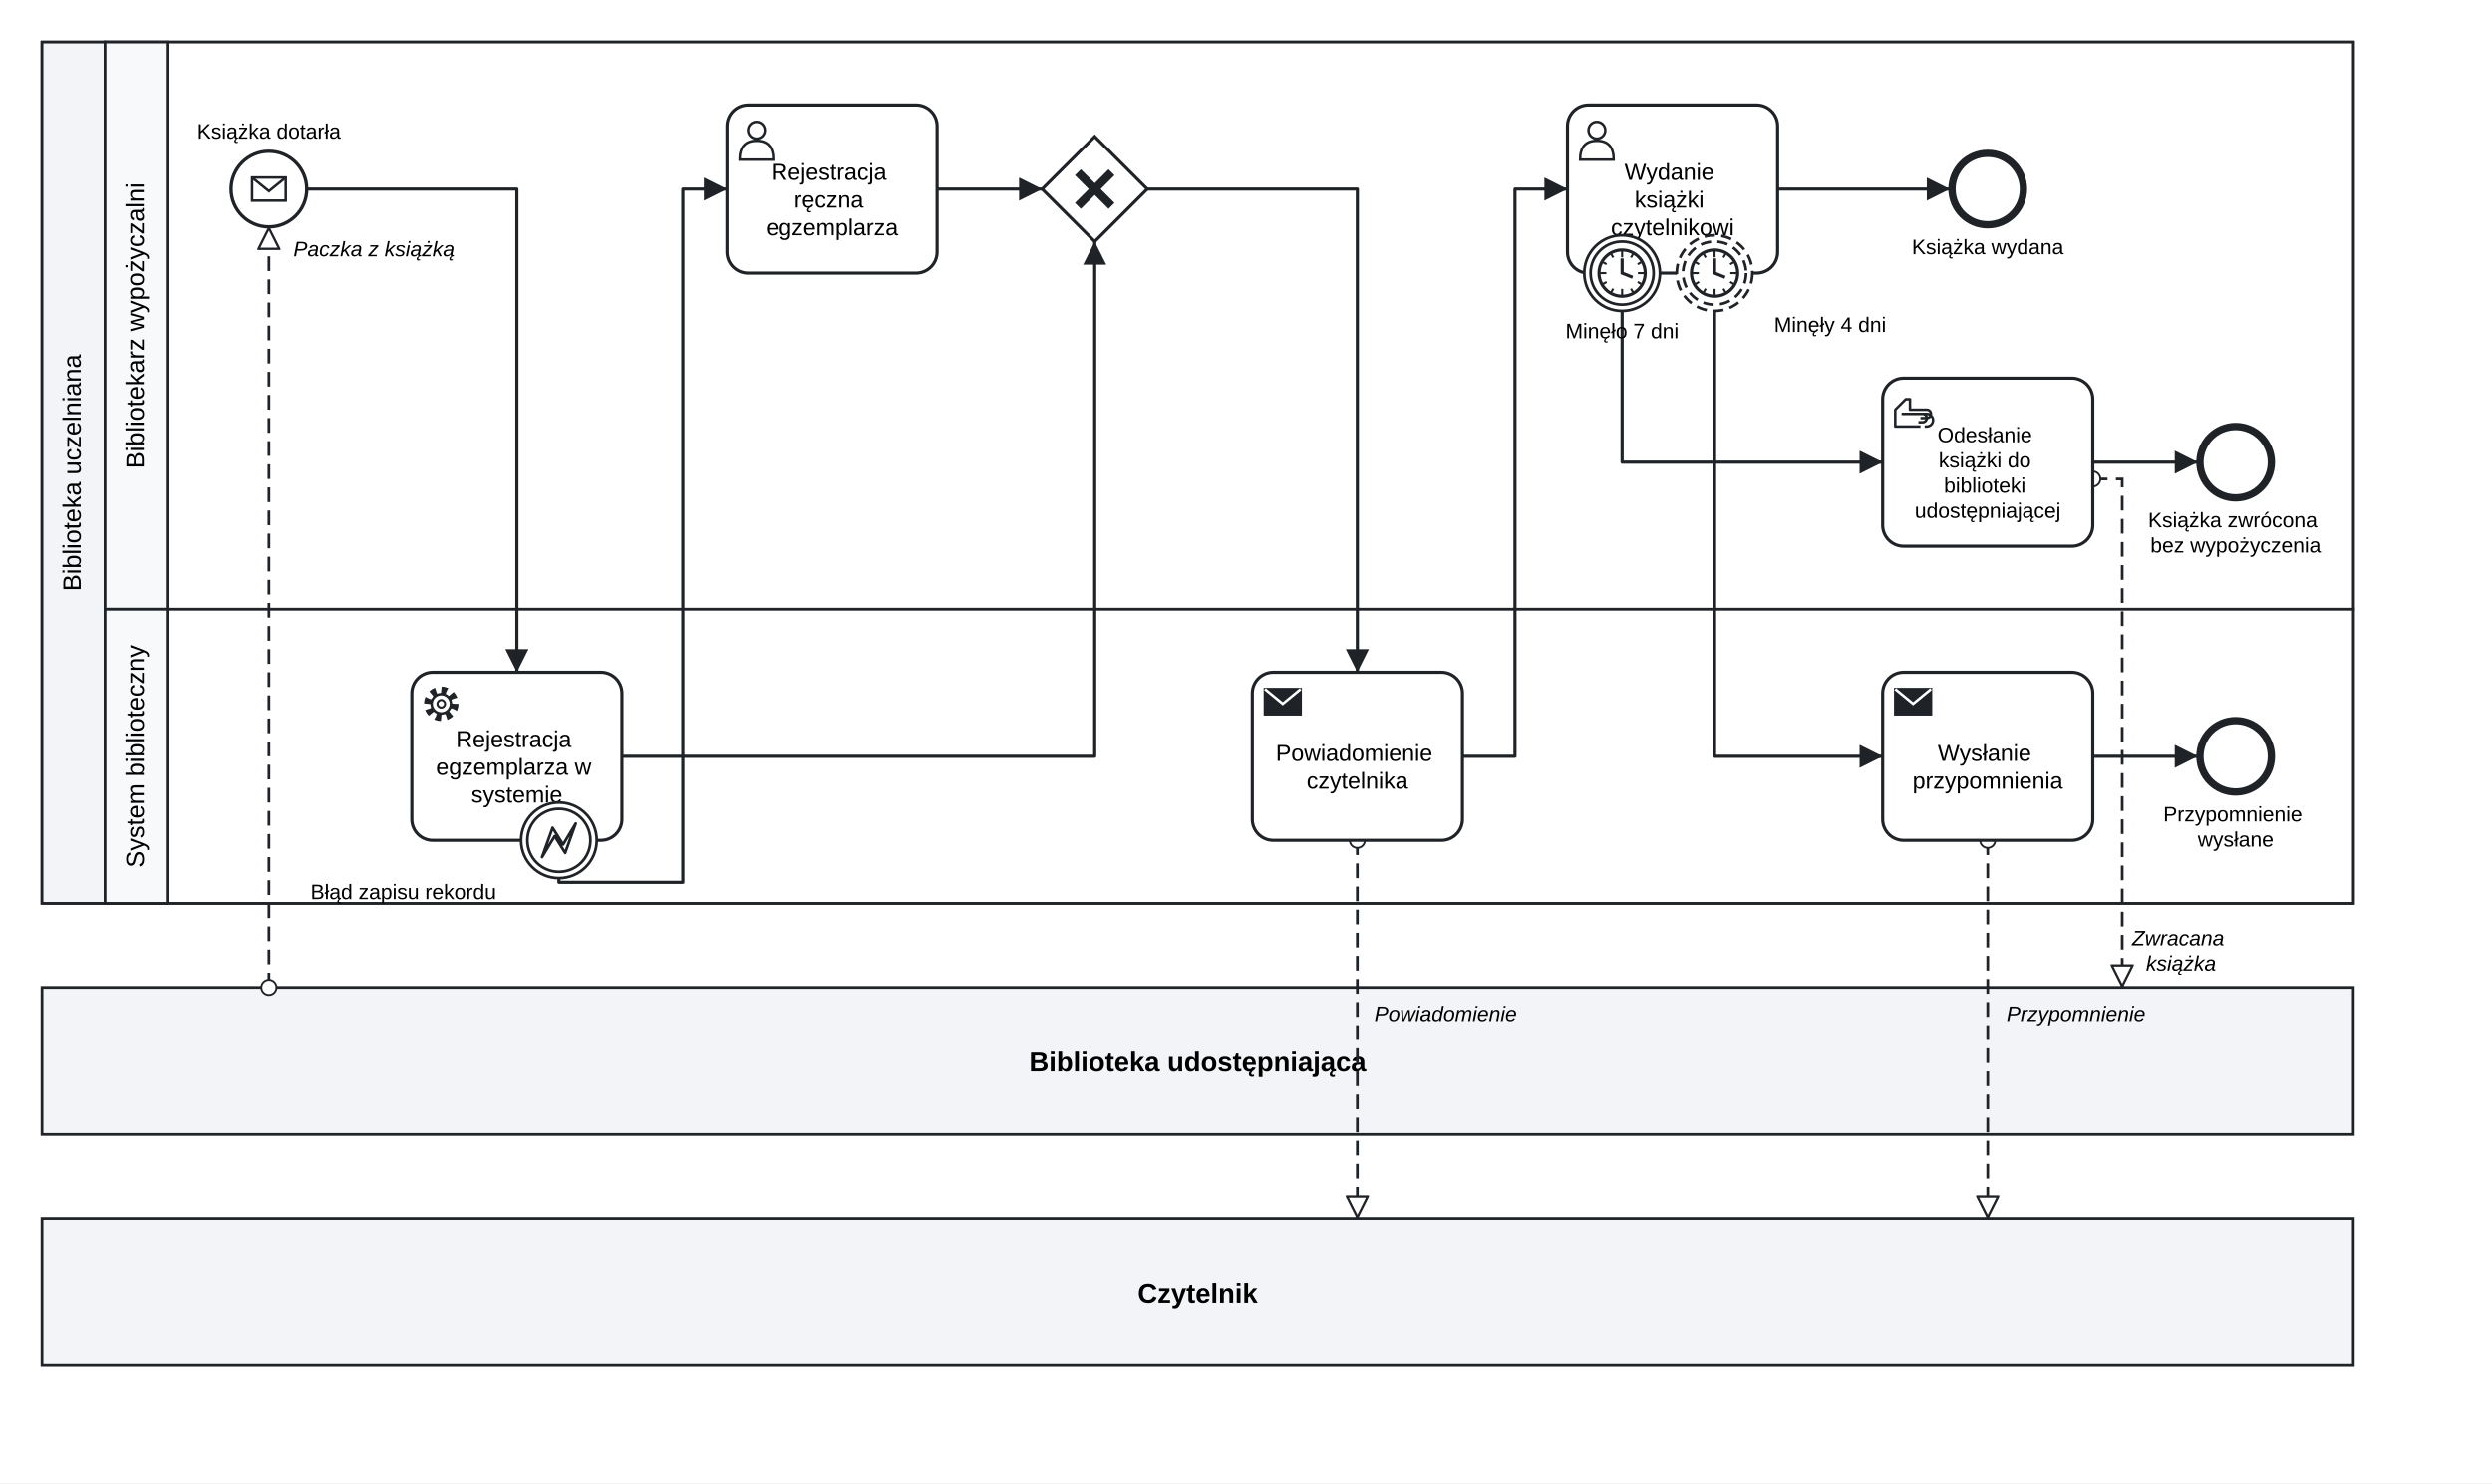
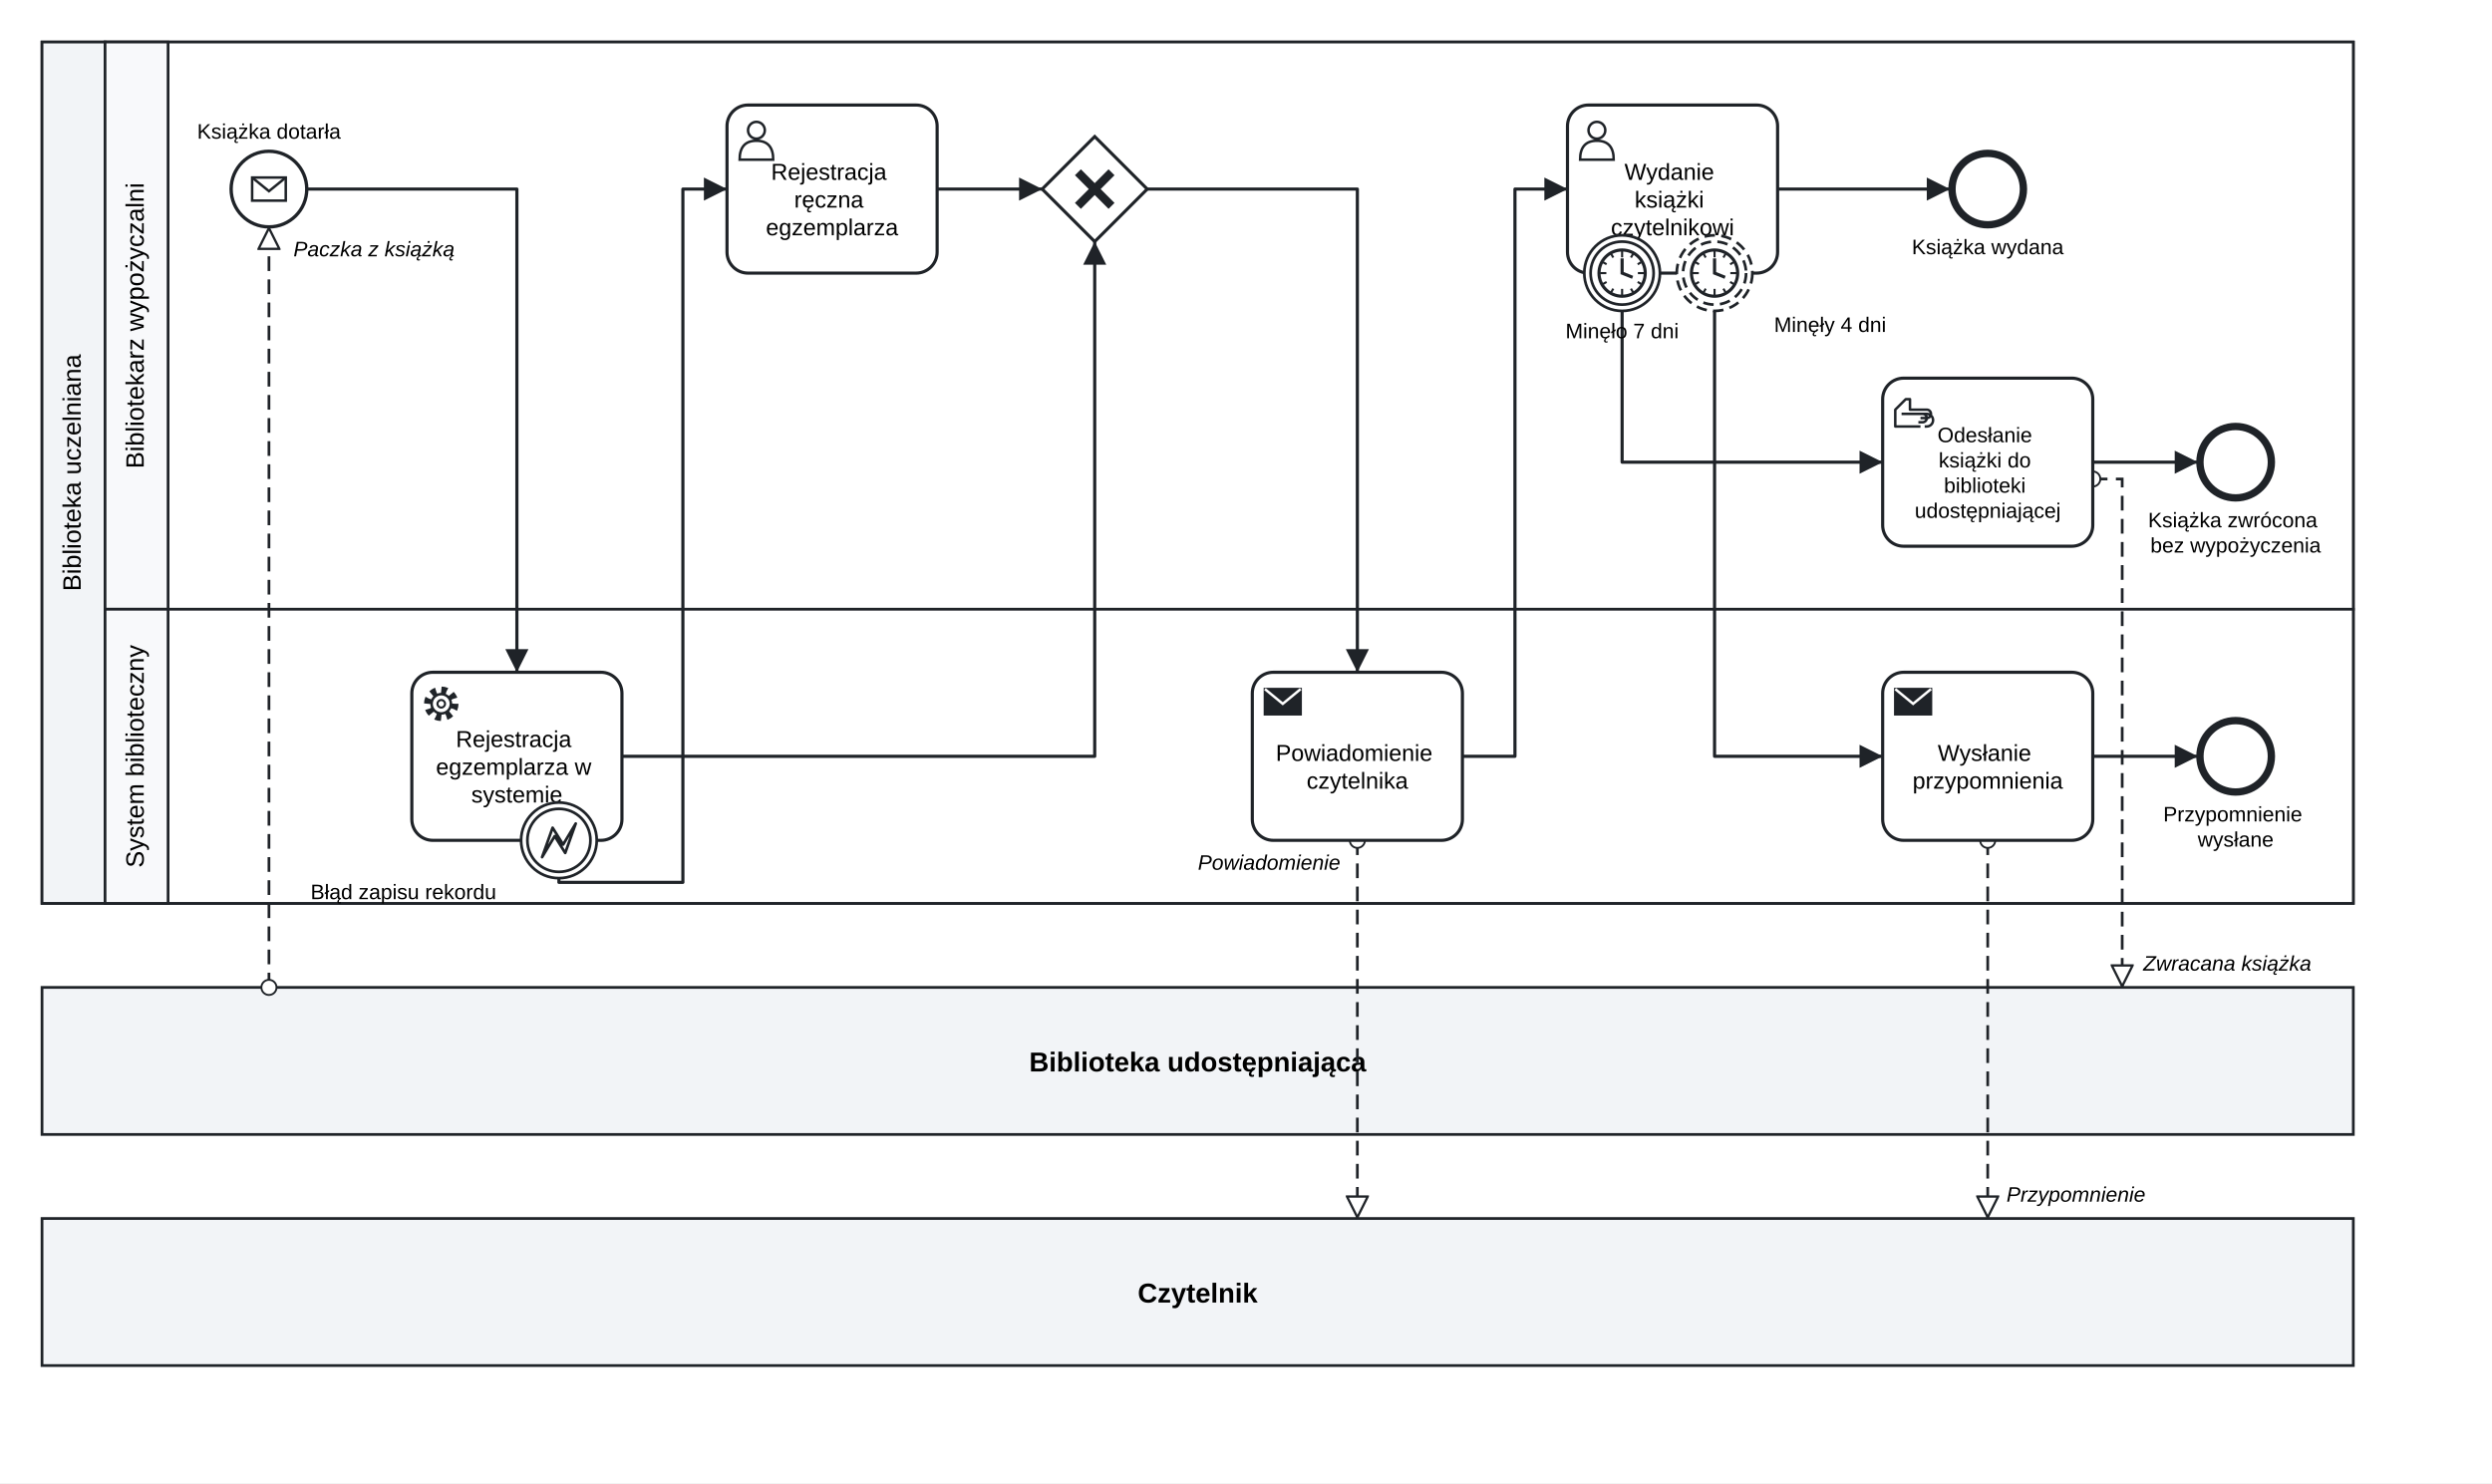
<svg xmlns="http://www.w3.org/2000/svg" viewBox="-20 -20 1186 706" width="1186" height="706" font-family="Arial, Helvetica, sans-serif">
  <defs>
    <marker id="seqEnd" viewBox="0 0 10 10" refX="10" refY="5" markerUnits="userSpaceOnUse" markerWidth="11" markerHeight="11" orient="auto">
      <path d="M0,0 L10,5 L0,10 z" fill="#1f2328" />
    </marker>
    <marker id="msgEnd" viewBox="0 0 10 10" refX="10" refY="5" markerUnits="userSpaceOnUse" markerWidth="11" markerHeight="11" orient="auto">
      <path d="M0.5,0.5 L9.5,5 L0.5,9.5 z" fill="#fff" stroke="#1f2328" />
    </marker>
    <marker id="msgStart" viewBox="0 0 10 10" refX="5" refY="5" markerUnits="userSpaceOnUse" markerWidth="9" markerHeight="9">
      <circle cx="5" cy="5" r="4" fill="#fff" stroke="#1f2328" />
    </marker>
    <marker id="assocEnd" viewBox="0 0 10 10" refX="10" refY="5" markerUnits="userSpaceOnUse" markerWidth="10" markerHeight="10" orient="auto">
      <path d="M0,0 L10,5 L0,10" fill="none" stroke="#1f2328" />
    </marker>
  </defs>
  <rect x="-20" y="-20" width="1186" height="706" fill="#fff" />
  <rect x="0.0" y="0.0" width="1100.0" height="410.0" fill="#fff" stroke="#1f2328" stroke-width="1.3" />
  <rect x="0.0" y="0.0" width="30" height="410.0" fill="#f2f4f7" stroke="#1f2328" stroke-width="1.3" />
  <g transform="rotate(-90 15.0 205.0)">
    <text x="15.0" y="205.0" font-size="12" text-anchor="middle" dominant-baseline="middle" transform="translate(0 0.0)">Biblioteka uczelniana</text>
  </g>
  <rect x="0.0" y="450.0" width="1100.0" height="70.0" fill="#f2f4f7" stroke="#1f2328" stroke-width="1.3" />
  <text x="550.0" y="490.0" font-size="13" text-anchor="middle" font-weight="bold">
    <tspan x="550.0" dy="0.0">Biblioteka udostępniająca</tspan>
  </text>
  <rect x="0.0" y="560.0" width="1100.0" height="70.0" fill="#f2f4f7" stroke="#1f2328" stroke-width="1.3" />
  <text x="550.0" y="600.0" font-size="13" text-anchor="middle" font-weight="bold">
    <tspan x="550.0" dy="0.0">Czytelnik</tspan>
  </text>
  <rect x="30.0" y="0.0" width="1070.0" height="270.0" fill="#fff" stroke="#1f2328" stroke-width="1.3" />
  <rect x="30.0" y="0.0" width="30" height="270.0" fill="#f8f9fb" stroke="#1f2328" stroke-width="1.3" />
  <g transform="rotate(-90 45.0 135.0)">
    <text x="45.0" y="135.0" font-size="12" text-anchor="middle" dominant-baseline="middle" transform="translate(0 0.0)">Bibliotekarz wypożyczalni</text>
  </g>
  <rect x="30.0" y="270.0" width="1070.0" height="140.0" fill="#fff" stroke="#1f2328" stroke-width="1.3" />
  <rect x="30.0" y="270.0" width="30" height="140.0" fill="#f8f9fb" stroke="#1f2328" stroke-width="1.3" />
  <g transform="rotate(-90 45.0 340.0)">
    <text x="45.0" y="340.0" font-size="12" text-anchor="middle" dominant-baseline="middle" transform="translate(0 0.0)">System biblioteczny</text>
  </g>
  <polyline points="108.0,450.0 108.0,88.0" fill="none" stroke="#1f2328" stroke-width="1.3" stroke-dasharray="7 4" marker-start="url(#msgStart)" marker-end="url(#msgEnd)" />
  <polyline points="626.0,380.0 626.0,560.0" fill="none" stroke="#1f2328" stroke-width="1.3" stroke-dasharray="7 4" marker-start="url(#msgStart)" marker-end="url(#msgEnd)" />
  <polyline points="926.0,380.0 926.0,560.0" fill="none" stroke="#1f2328" stroke-width="1.3" stroke-dasharray="7 4" marker-start="url(#msgStart)" marker-end="url(#msgEnd)" />
  <polyline points="976.0,208.0 990.0,208.0 990.0,450.0" fill="none" stroke="#1f2328" stroke-width="1.3" stroke-dasharray="7 4" marker-start="url(#msgStart)" marker-end="url(#msgEnd)" />
  <polyline points="126.0,70.0 226.0,70.0 226.0,300.0" fill="none" stroke="#1f2328" stroke-width="1.5" stroke-linejoin="round" marker-end="url(#seqEnd)" />
  <polyline points="276.0,340.0 501.0,340.0 501.0,95.0" fill="none" stroke="#1f2328" stroke-width="1.5" stroke-linejoin="round" marker-end="url(#seqEnd)" />
  <polyline points="246.0,398.0 246.0,400.0 305.0,400.0 305.0,70.0 326.0,70.0" fill="none" stroke="#1f2328" stroke-width="1.5" stroke-linejoin="round" marker-end="url(#seqEnd)" />
  <polyline points="426.0,70.0 476.0,70.0" fill="none" stroke="#1f2328" stroke-width="1.5" stroke-linejoin="round" marker-end="url(#seqEnd)" />
  <polyline points="526.0,70.0 626.0,70.0 626.0,300.0" fill="none" stroke="#1f2328" stroke-width="1.5" stroke-linejoin="round" marker-end="url(#seqEnd)" />
  <polyline points="676.0,340.0 701.0,340.0 701.0,70.0 726.0,70.0" fill="none" stroke="#1f2328" stroke-width="1.5" stroke-linejoin="round" marker-end="url(#seqEnd)" />
  <polyline points="826.0,70.0 908.0,70.0" fill="none" stroke="#1f2328" stroke-width="1.5" stroke-linejoin="round" marker-end="url(#seqEnd)" />
  <polyline points="796.0,128.0 796.0,340.0 876.0,340.0" fill="none" stroke="#1f2328" stroke-width="1.5" stroke-linejoin="round" marker-end="url(#seqEnd)" />
  <polyline points="976.0,340.0 1026.0,340.0" fill="none" stroke="#1f2328" stroke-width="1.5" stroke-linejoin="round" marker-end="url(#seqEnd)" />
  <polyline points="752.0,128.0 752.0,200.0 876.0,200.0" fill="none" stroke="#1f2328" stroke-width="1.5" stroke-linejoin="round" marker-end="url(#seqEnd)" />
  <polyline points="976.0,200.0 1026.0,200.0" fill="none" stroke="#1f2328" stroke-width="1.5" stroke-linejoin="round" marker-end="url(#seqEnd)" />
  <circle cx="108.0" cy="70.0" r="18" fill="#fff" stroke="#1f2328" stroke-width="1.6" />
  <rect x="100.0" y="64.5" width="16" height="11" fill="#fff" stroke="#1f2328" stroke-width="1.2" />
  <polyline points="100.0,64.5 108.0,71.0 116.0,64.5" fill="none" stroke="#1f2328" stroke-width="1.2" />
  <rect x="176.0" y="300.0" width="100.0" height="80.0" rx="10" fill="#fff" stroke="#1f2328" stroke-width="1.5" />
  <circle cx="190.0" cy="315.0" r="6.5" fill="none" stroke="#1f2328" stroke-width="3.4" stroke-dasharray="2.6 2.5" />
  <circle cx="190.0" cy="315.0" r="4.6" fill="#fff" stroke="#1f2328" stroke-width="1.2" />
  <circle cx="190.0" cy="315.0" r="1.8" fill="none" stroke="#1f2328" stroke-width="1" />
  <text x="226.0" y="335.6" font-size="11" text-anchor="middle">
    <tspan x="226.0" dy="0.0">Rejestracja</tspan>
    <tspan x="226.0" dy="13.2">egzemplarza w</tspan>
    <tspan x="226.0" dy="13.2">systemie</tspan>
  </text>
  <rect x="326.0" y="30.0" width="100.0" height="80.0" rx="10" fill="#fff" stroke="#1f2328" stroke-width="1.5" />
  <circle cx="340.0" cy="42.0" r="4" fill="#fff" stroke="#1f2328" stroke-width="1.2" />
  <path d="M332.0,56.0 Q332.0,47.0 340.0,47.0 Q348.0,47.0 348.0,56.0 Z" fill="#fff" stroke="#1f2328" stroke-width="1.2" />
  <text x="376.0" y="65.6" font-size="11" text-anchor="middle">
    <tspan x="376.0" dy="0.0">Rejestracja</tspan>
    <tspan x="376.0" dy="13.2">ręczna</tspan>
    <tspan x="376.0" dy="13.2">egzemplarza</tspan>
  </text>
  <polygon points="501.0,45.0 526.0,70.0 501.0,95.0 476.0,70.0" fill="#fff" stroke="#1f2328" stroke-width="1.5" />
  <path d="M493.0,62.0 L509.0,78.0 M509.0,62.0 L493.0,78.0" stroke="#1f2328" stroke-width="4" />
  <rect x="576.0" y="300.0" width="100.0" height="80.0" rx="10" fill="#fff" stroke="#1f2328" stroke-width="1.5" />
  <rect x="582.0" y="308.0" width="17" height="12" fill="#1f2328" stroke="#1f2328" stroke-width="1.2" />
  <polyline points="582.0,308.0 590.5,315.0 599.0,308.0" fill="none" stroke="#fff" stroke-width="1.2" />
  <text x="626.0" y="342.2" font-size="11" text-anchor="middle">
    <tspan x="626.0" dy="0.0">Powiadomienie</tspan>
    <tspan x="626.0" dy="13.2">czytelnika</tspan>
  </text>
  <rect x="726.0" y="30.0" width="100.0" height="80.0" rx="10" fill="#fff" stroke="#1f2328" stroke-width="1.5" />
  <circle cx="740.0" cy="42.0" r="4" fill="#fff" stroke="#1f2328" stroke-width="1.2" />
  <path d="M732.0,56.0 Q732.0,47.0 740.0,47.0 Q748.0,47.0 748.0,56.0 Z" fill="#fff" stroke="#1f2328" stroke-width="1.2" />
  <text x="776.0" y="65.6" font-size="11" text-anchor="middle">
    <tspan x="776.0" dy="0.0">Wydanie</tspan>
    <tspan x="776.0" dy="13.2">książki</tspan>
    <tspan x="776.0" dy="13.2">czytelnikowi</tspan>
  </text>
  <rect x="876.0" y="300.0" width="100.0" height="80.0" rx="10" fill="#fff" stroke="#1f2328" stroke-width="1.5" />
  <rect x="882.0" y="308.0" width="17" height="12" fill="#1f2328" stroke="#1f2328" stroke-width="1.2" />
  <polyline points="882.0,308.0 890.5,315.0 899.0,308.0" fill="none" stroke="#fff" stroke-width="1.2" />
  <text x="926.0" y="342.2" font-size="11" text-anchor="middle">
    <tspan x="926.0" dy="0.0">Wysłanie</tspan>
    <tspan x="926.0" dy="13.2">przypomnienia</tspan>
  </text>
  <circle cx="1044.0" cy="340.0" r="17" fill="#fff" stroke="#1f2328" stroke-width="3.5" />
  <circle cx="926.0" cy="70.0" r="17" fill="#fff" stroke="#1f2328" stroke-width="3.5" />
  <rect x="876.0" y="160.0" width="100.0" height="80.0" rx="10" fill="#fff" stroke="#1f2328" stroke-width="1.5" />
  <path d="M885.0,177.0 h12 a3,3 0 0 1 0,6 h-1 M894.0,183.0 h-12 v-8 l5,-5 h2 v5 h8 a2,2 0 0 1 0,4 h-3 M892.0,177.0 h3 a2,2 0 0 1 0,4 h-2" fill="#fff" stroke="#1f2328" stroke-width="1.2" stroke-linejoin="round" />
  <text x="926.0" y="190.5" font-size="10" text-anchor="middle">
    <tspan x="926.0" dy="0.0">Odesłanie</tspan>
    <tspan x="926.0" dy="12.0">książki do</tspan>
    <tspan x="926.0" dy="12.0">biblioteki</tspan>
    <tspan x="926.0" dy="12.0">udostępniającej</tspan>
  </text>
  <circle cx="1044.0" cy="200.0" r="17" fill="#fff" stroke="#1f2328" stroke-width="3.5" />
  <circle cx="246.0" cy="380.0" r="18" fill="#fff" stroke="#1f2328" stroke-width="1.3" />
  <circle cx="246.0" cy="380.0" r="15" fill="none" stroke="#1f2328" stroke-width="1.3" />
  <polygon points="238.0,388.0 243.0,374.0 248.0,382.0 254.0,372.0 249.0,386.0 244.0,378.0" fill="#fff" stroke="#1f2328" stroke-width="1.3" stroke-linejoin="round" />
  <circle cx="796.0" cy="110.0" r="18" fill="#fff" stroke="#1f2328" stroke-width="1.3" stroke-dasharray="5 3" />
  <circle cx="796.0" cy="110.0" r="15" fill="none" stroke="#1f2328" stroke-width="1.3" stroke-dasharray="5 3" />
  <circle cx="796.0" cy="110.0" r="11" fill="#fff" stroke="#1f2328" stroke-width="1.5" />
  <line x1="803.5" y1="110.0" x2="806.5" y2="110.0" stroke="#1f2328" stroke-width="1" />
  <line x1="803.4" y1="114.2" x2="805.1" y2="115.2" stroke="#1f2328" stroke-width="1" />
  <line x1="800.2" y1="117.4" x2="801.2" y2="119.1" stroke="#1f2328" stroke-width="1" />
  <line x1="796.0" y1="117.5" x2="796.0" y2="120.5" stroke="#1f2328" stroke-width="1" />
  <line x1="791.8" y1="117.4" x2="790.8" y2="119.1" stroke="#1f2328" stroke-width="1" />
  <line x1="788.6" y1="114.2" x2="786.9" y2="115.2" stroke="#1f2328" stroke-width="1" />
  <line x1="788.5" y1="110.0" x2="785.5" y2="110.0" stroke="#1f2328" stroke-width="1" />
  <line x1="788.6" y1="105.8" x2="786.9" y2="104.8" stroke="#1f2328" stroke-width="1" />
  <line x1="791.8" y1="102.6" x2="790.8" y2="100.9" stroke="#1f2328" stroke-width="1" />
  <line x1="796.0" y1="102.5" x2="796.0" y2="99.5" stroke="#1f2328" stroke-width="1" />
  <line x1="800.2" y1="102.6" x2="801.2" y2="100.9" stroke="#1f2328" stroke-width="1" />
  <line x1="803.4" y1="105.8" x2="805.1" y2="104.8" stroke="#1f2328" stroke-width="1" />
  <polyline points="796.0,103.0 796.0,110.0 801.0,112.0" fill="none" stroke="#1f2328" stroke-width="1.5" />
  <circle cx="752.0" cy="110.0" r="18" fill="#fff" stroke="#1f2328" stroke-width="1.3" />
  <circle cx="752.0" cy="110.0" r="15" fill="none" stroke="#1f2328" stroke-width="1.3" />
  <circle cx="752.0" cy="110.0" r="11" fill="#fff" stroke="#1f2328" stroke-width="1.5" />
  <line x1="759.5" y1="110.0" x2="762.5" y2="110.0" stroke="#1f2328" stroke-width="1" />
  <line x1="759.4" y1="114.2" x2="761.1" y2="115.2" stroke="#1f2328" stroke-width="1" />
  <line x1="756.2" y1="117.4" x2="757.2" y2="119.1" stroke="#1f2328" stroke-width="1" />
  <line x1="752.0" y1="117.5" x2="752.0" y2="120.5" stroke="#1f2328" stroke-width="1" />
  <line x1="747.8" y1="117.4" x2="746.8" y2="119.1" stroke="#1f2328" stroke-width="1" />
  <line x1="744.6" y1="114.2" x2="742.9" y2="115.2" stroke="#1f2328" stroke-width="1" />
  <line x1="744.5" y1="110.0" x2="741.5" y2="110.0" stroke="#1f2328" stroke-width="1" />
  <line x1="744.6" y1="105.8" x2="742.9" y2="104.8" stroke="#1f2328" stroke-width="1" />
  <line x1="747.8" y1="102.6" x2="746.8" y2="100.9" stroke="#1f2328" stroke-width="1" />
  <line x1="752.0" y1="102.5" x2="752.0" y2="99.5" stroke="#1f2328" stroke-width="1" />
  <line x1="756.2" y1="102.6" x2="757.2" y2="100.9" stroke="#1f2328" stroke-width="1" />
  <line x1="759.4" y1="105.8" x2="761.1" y2="104.8" stroke="#1f2328" stroke-width="1" />
  <polyline points="752.0,103.0 752.0,110.0 757.0,112.0" fill="none" stroke="#1f2328" stroke-width="1.5" />
  <text x="158.0" y="102.0" font-size="10" text-anchor="middle" font-style="italic">
    <tspan x="158.0" dy="0.0">Paczka z książką</tspan>
  </text>
-   <text x="668.0" y="466.0" font-size="10" text-anchor="middle" font-style="italic">
-     <tspan x="668.0" dy="0.0">Powiadomienie</tspan>
+   <text x="584.0" y="394.0" font-size="10" text-anchor="middle" font-style="italic">
+     <tspan x="584.0" dy="0.0">Powiadomienie</tspan>
  </text>
-   <text x="968.0" y="466.0" font-size="10" text-anchor="middle" font-style="italic">
+   <text x="968.0" y="552.0" font-size="10" text-anchor="middle" font-style="italic">
    <tspan x="968.0" dy="0.0">Przypomnienie</tspan>
  </text>
-   <text x="1018.0" y="430.0" font-size="10" text-anchor="middle" font-style="italic">
-     <tspan x="1018.0" dy="0.0">Zwracana</tspan>
-     <tspan x="1018.0" dy="12.0">książka</tspan>
+   <text x="1040.0" y="442.0" font-size="10" text-anchor="middle" font-style="italic">
+     <tspan x="1040.0" dy="0.0">Zwracana książka</tspan>
  </text>
  <text x="108.0" y="46.0" font-size="10" text-anchor="middle">
    <tspan x="108.0" dy="0.0">Książka dotarła</tspan>
  </text>
  <text x="1044.0" y="371.0" font-size="10" text-anchor="middle">
    <tspan x="1044.0" dy="0.0">Przypomnienie</tspan>
    <tspan x="1044.0" dy="12.0">wysłane</tspan>
  </text>
  <text x="926.0" y="101.0" font-size="10" text-anchor="middle">
    <tspan x="926.0" dy="0.0">Książka wydana</tspan>
  </text>
  <text x="1044.0" y="231.0" font-size="10" text-anchor="middle">
    <tspan x="1044.0" dy="0.0">Książka zwrócona</tspan>
    <tspan x="1044.0" dy="12.0">bez wypożyczenia</tspan>
  </text>
  <text x="172.0" y="408.0" font-size="10" text-anchor="middle">
    <tspan x="172.0" dy="0.0">Błąd zapisu rekordu</tspan>
  </text>
  <text x="851.0" y="138.0" font-size="10" text-anchor="middle">
    <tspan x="851.0" dy="0.0">Minęły 4 dni</tspan>
  </text>
  <text x="752.0" y="141.0" font-size="10" text-anchor="middle">
    <tspan x="752.0" dy="0.0">Minęło 7 dni</tspan>
  </text>
</svg>
